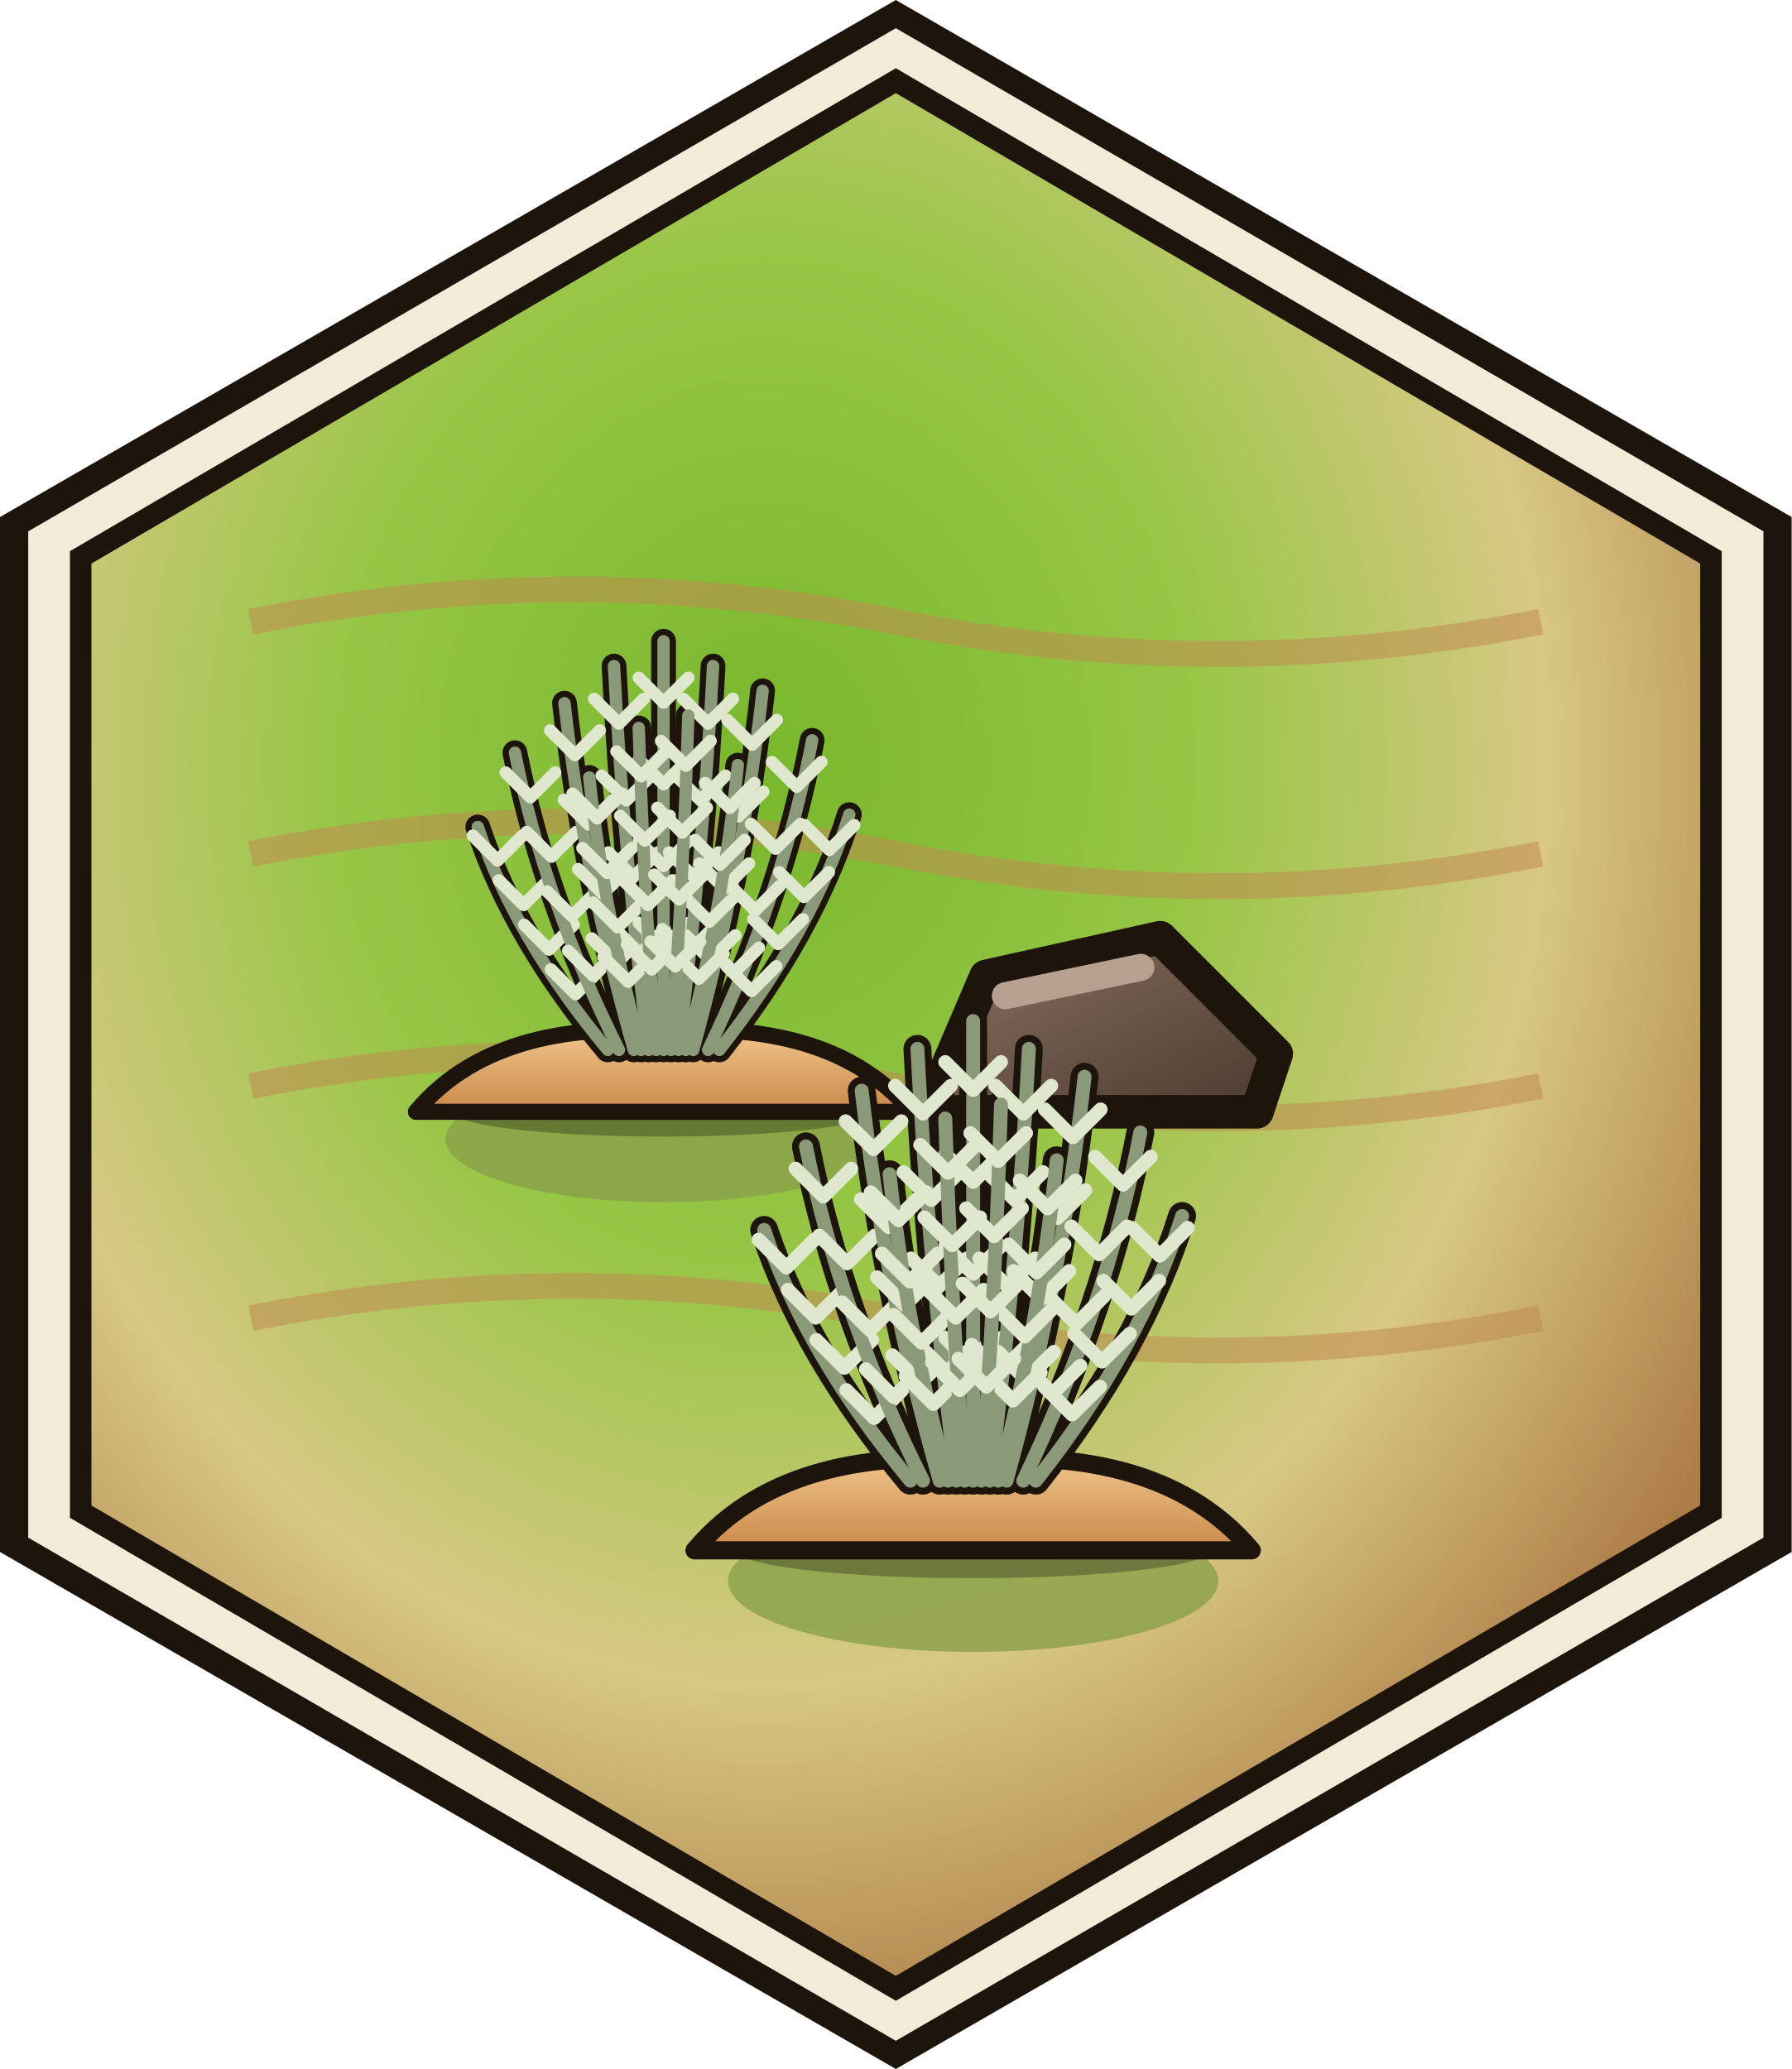
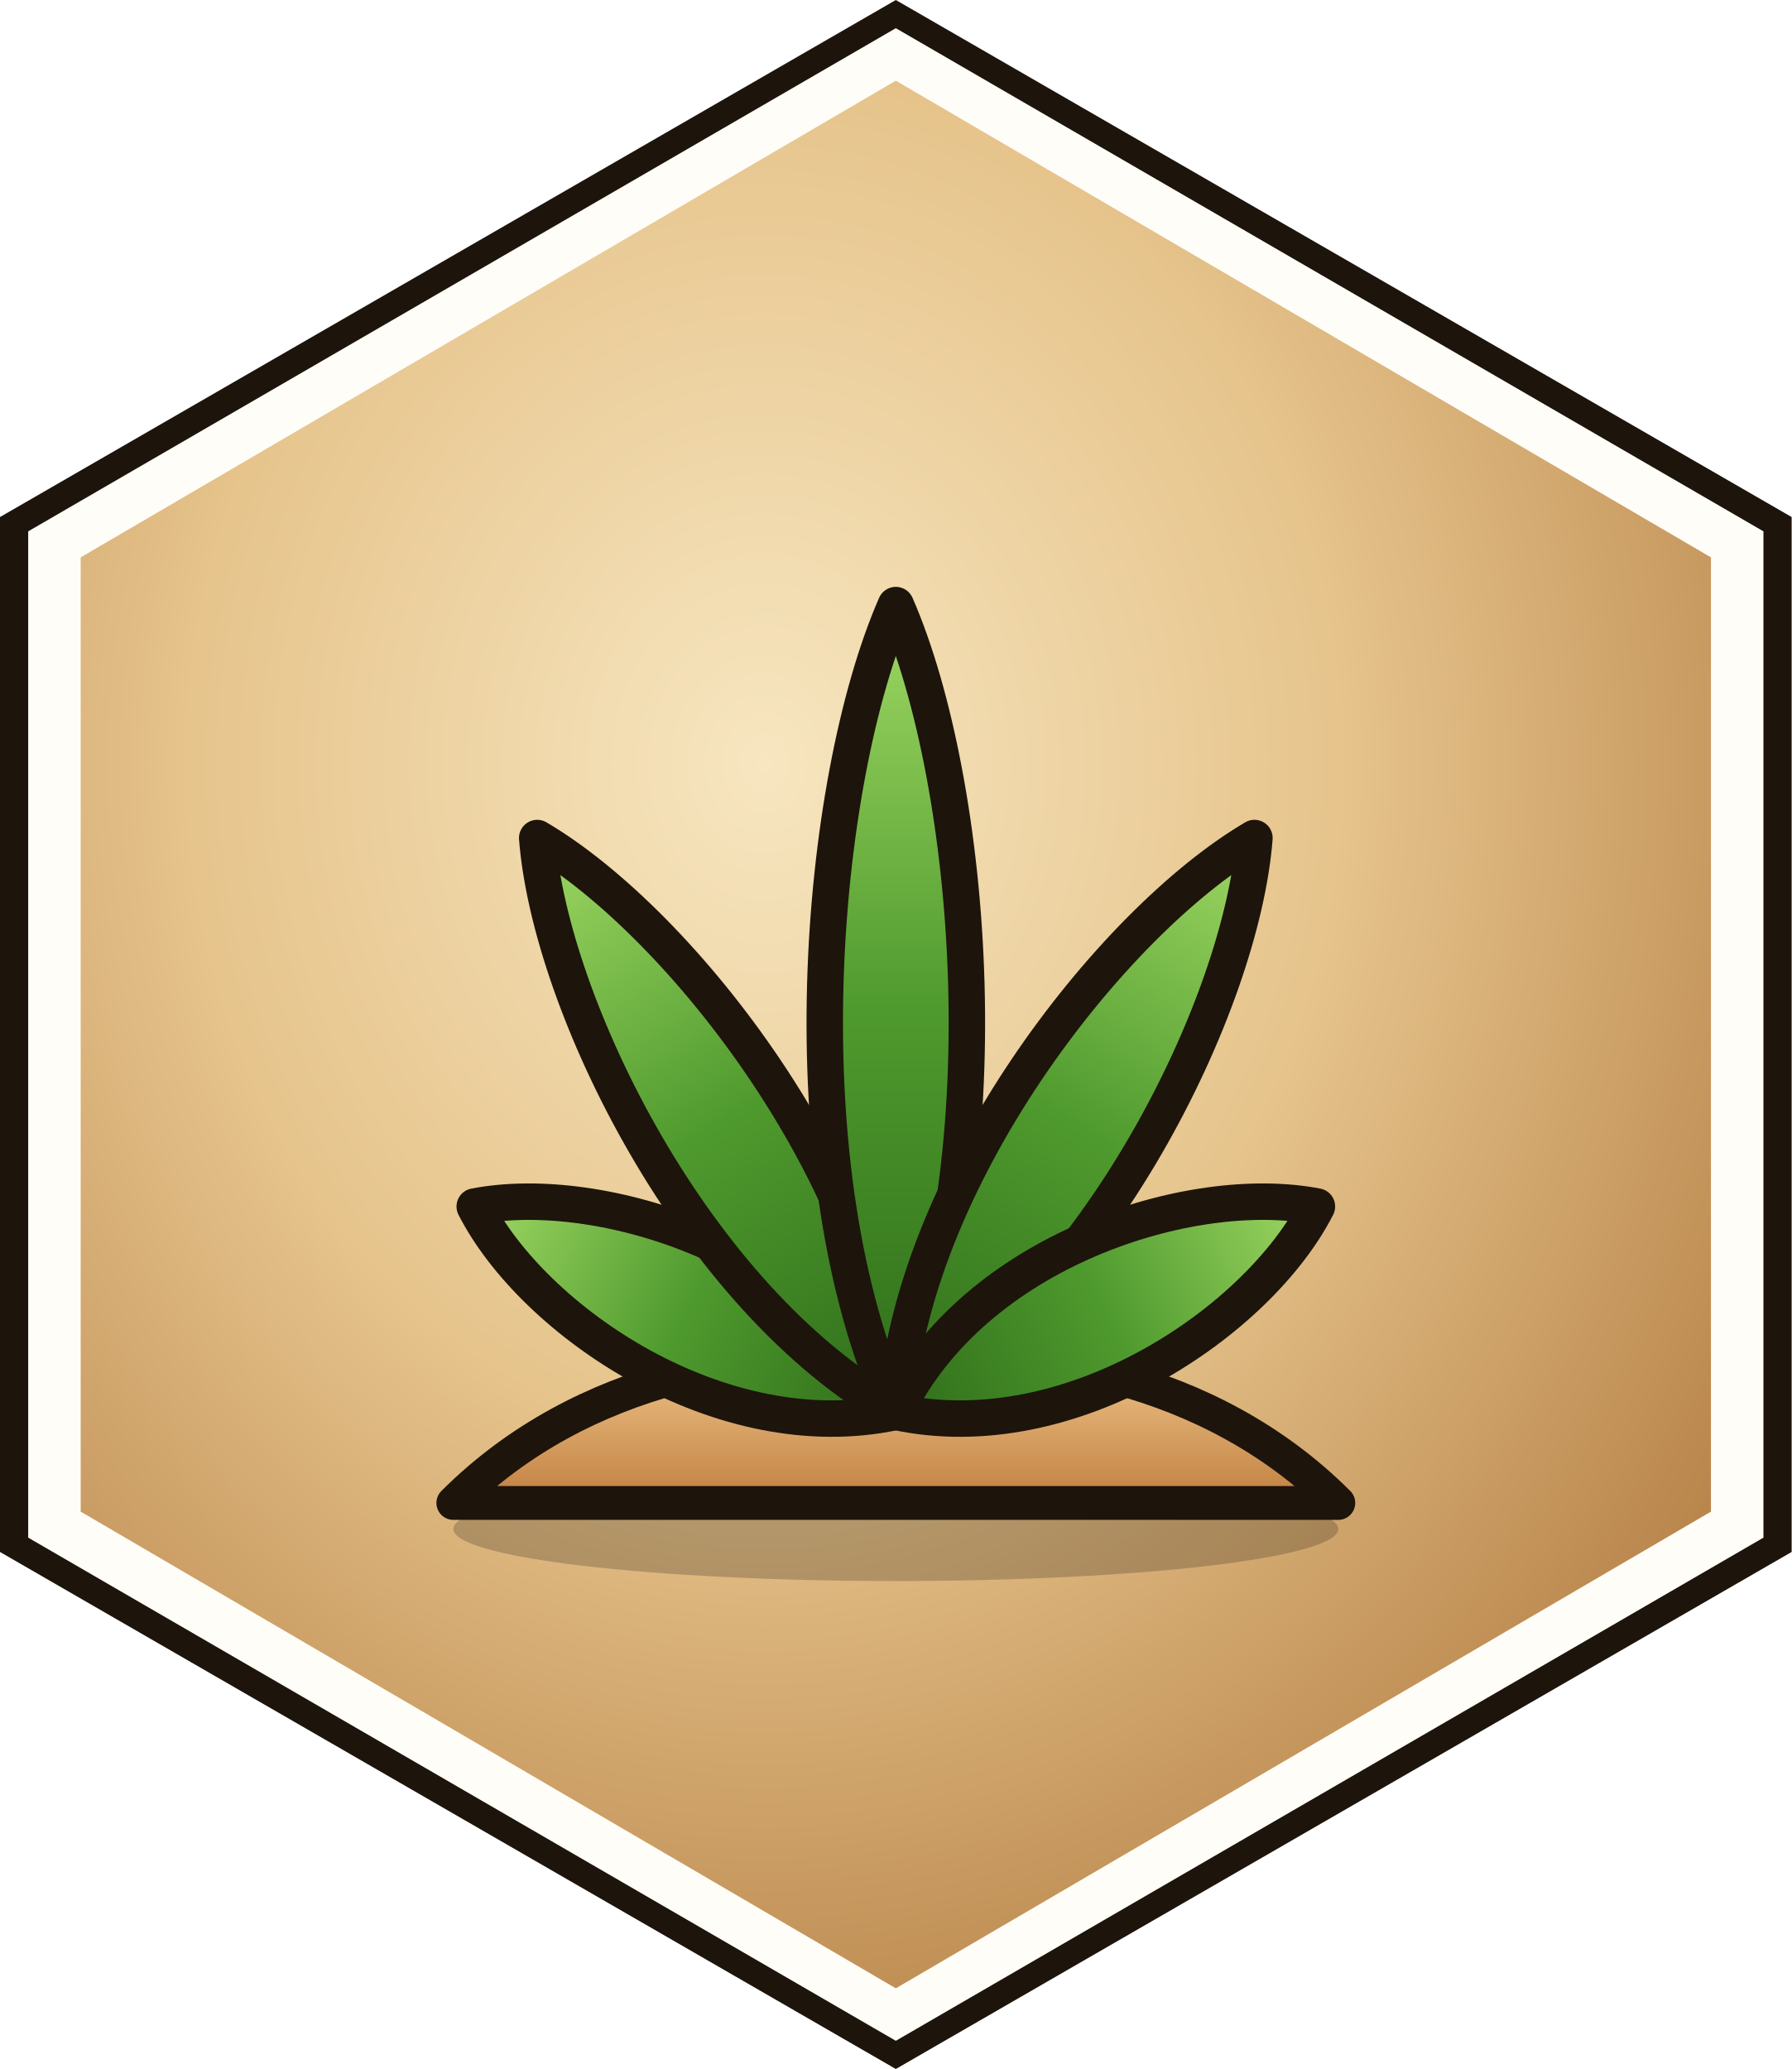
<svg xmlns="http://www.w3.org/2000/svg" viewBox="0 0 413 477" width="413" height="477">
  <defs>
-     <linearGradient id="p0" x1="0" y1="0" x2="0" y2="1">
+     <radialGradient id="p0" cx="42%" cy="36%" r="70%">
+       <stop offset="0.00" stop-color="#f7e6c0" />
+       <stop offset="0.50" stop-color="#e6c48c" />
+       <stop offset="1.00" stop-color="#b8844a" />
+     </radialGradient>
+     <clipPath id="hexclip0_0">
+       <polygon points="206.5,18.6 394.4,128.5 394.4,348.5 206.5,458.4 18.6,348.5 18.6,128.5" />
+     </clipPath>
+     <linearGradient id="p2" x1="0" y1="0" x2="0" y2="1">
+       <stop offset="0.00" stop-color="#9fd864" />
+       <stop offset="0.50" stop-color="#4f9a2e" />
+       <stop offset="1.00" stop-color="#2f6e1a" />
+     </linearGradient>
+     <linearGradient id="p3" x1="0" y1="0" x2="0" y2="1">
      <stop offset="0.00" stop-color="#f0c48a" />
-       <stop offset="1.00" stop-color="#c9894a" />
+       <stop offset="1.00" stop-color="#c08040" />
    </linearGradient>
-     <linearGradient id="p1" x1="0" y1="0" x2="1" y2="1">
-       <stop offset="0.00" stop-color="#8a7262" />
-       <stop offset="1.00" stop-color="#4a3a2e" />
-     </linearGradient>
-     <radialGradient id="p2" cx="42%" cy="36%" r="70%">
-       <stop offset="0.00" stop-color="#78b82c" />
-       <stop offset="0.38" stop-color="#98c646" />
-       <stop offset="0.68" stop-color="#d8c884" />
-       <stop offset="1.00" stop-color="#a87440" />
-     </radialGradient>
  </defs>
  <polygon points="206.5,0.0 413.0,119.2 413.0,357.8 206.5,477.0 0.0,357.8 0.0,119.2" fill="#1d140c" />
-   <polygon points="206.5,6.5 406.5,122.5 406.5,354.5 206.5,470.5 6.5,354.5 6.5,122.5" fill="#f3ead8" />
-   <polygon points="206.5,18.6 394.4,128.5 394.4,348.5 206.5,458.4 18.6,348.5 18.6,128.5" fill="url(#p2)" stroke="#1d140c" stroke-width="4.96" />
-   <g transform="translate(57.8,89.8) scale(2.9736)">
-     <path d="M0 18q25 -5 50 0t50 0" fill="none" stroke="#c08a50" stroke-width="2" opacity="0.55" />
-     <path d="M0 36q25 -5 50 0t50 0" fill="none" stroke="#c08a50" stroke-width="2" opacity="0.55" />
-     <path d="M0 54q25 -5 50 0t50 0" fill="none" stroke="#c08a50" stroke-width="2" opacity="0.55" />
-     <path d="M0 72q25 -5 50 0t50 0" fill="none" stroke="#c08a50" stroke-width="2" opacity="0.55" />
-     <ellipse cx="32" cy="58.112" rx="16.9" ry="4.9" fill="#8aa048" opacity=".8" />
-     <g transform="translate(8.0 12.8) scale(0.48)">
-       <ellipse cx="50" cy="90" rx="34" ry="4" fill="#000" opacity=".28" />
-       <path d="M10 90C20 78 36 76 50 77C64 76 80 78 90 90Z" fill="url(#p0)" stroke="#1d140c" stroke-width="2.6" stroke-linejoin="round" stroke-linecap="round" />
-       <path d="M41.0 80Q26.0 62.0 20.0 44" fill="none" stroke="#1d140c" stroke-width="4" stroke-linecap="round" />
-       <path d="M42.8 80Q30.8 56.0 26.0 32" fill="none" stroke="#1d140c" stroke-width="4" stroke-linecap="round" />
-       <path d="M45.2 80Q37.2 52.0 34.0 24" fill="none" stroke="#1d140c" stroke-width="4" stroke-linecap="round" />
-       <path d="M47.6 80Q43.6 49.0 42.0 18" fill="none" stroke="#1d140c" stroke-width="4" stroke-linecap="round" />
-       <path d="M50.0 80Q50.0 47.0 50.0 14" fill="none" stroke="#1d140c" stroke-width="4" stroke-linecap="round" />
-       <path d="M52.4 80Q56.4 49.0 58.0 18" fill="none" stroke="#1d140c" stroke-width="4" stroke-linecap="round" />
-       <path d="M54.8 80Q62.8 51.0 66.0 22" fill="none" stroke="#1d140c" stroke-width="4" stroke-linecap="round" />
-       <path d="M57.2 80Q69.2 55.0 74.0 30" fill="none" stroke="#1d140c" stroke-width="4" stroke-linecap="round" />
-       <path d="M59.0 80Q74.0 61.0 80.0 42" fill="none" stroke="#1d140c" stroke-width="4" stroke-linecap="round" />
-       <path d="M46.4 80Q40.4 58.0 38.0 36" fill="none" stroke="#1d140c" stroke-width="4" stroke-linecap="round" />
-       <path d="M53.6 80Q59.6 57.0 62.0 34" fill="none" stroke="#1d140c" stroke-width="4" stroke-linecap="round" />
-       <path d="M48.8 80Q46.8 54.0 46.0 28" fill="none" stroke="#1d140c" stroke-width="4" stroke-linecap="round" />
-       <path d="M51.2 80Q53.2 53.0 54.0 26" fill="none" stroke="#1d140c" stroke-width="4" stroke-linecap="round" />
-       <path d="M41.0 80Q26.0 62.0 20.0 44" fill="none" stroke="#8a9a78" stroke-width="2" stroke-linecap="round" />
-       <path d="M35.8 71.0l-4 -4M35.8 71.0l4 -4" stroke="#dfe8cf" stroke-width="2" stroke-linecap="round" />
-       <path d="M31.5 63.8l-4 -4M31.5 63.8l4 -4" stroke="#dfe8cf" stroke-width="2" stroke-linecap="round" />
-       <path d="M27.4 56.6l-4 -4M27.4 56.6l4 -4" stroke="#dfe8cf" stroke-width="2" stroke-linecap="round" />
-       <path d="M23.2 49.4l-4 -4M23.2 49.4l4 -4" stroke="#dfe8cf" stroke-width="2" stroke-linecap="round" />
-       <path d="M42.8 80Q30.8 56.0 26.0 32" fill="none" stroke="#8a9a78" stroke-width="2" stroke-linecap="round" />
-       <path d="M38.6 68.0l-4 -4M38.6 68.0l4 -4" stroke="#dfe8cf" stroke-width="2" stroke-linecap="round" />
-       <path d="M35.2 58.4l-4 -4M35.2 58.4l4 -4" stroke="#dfe8cf" stroke-width="2" stroke-linecap="round" />
-       <path d="M31.9 48.8l-4 -4M31.9 48.8l4 -4" stroke="#dfe8cf" stroke-width="2" stroke-linecap="round" />
-       <path d="M28.5 39.2l-4 -4M28.5 39.2l4 -4" stroke="#dfe8cf" stroke-width="2" stroke-linecap="round" />
-       <path d="M45.2 80Q37.2 52.0 34.0 24" fill="none" stroke="#8a9a78" stroke-width="2" stroke-linecap="round" />
-       <path d="M42.4 66.0l-4 -4M42.4 66.0l4 -4" stroke="#dfe8cf" stroke-width="2" stroke-linecap="round" />
-       <path d="M40.2 54.8l-4 -4M40.2 54.8l4 -4" stroke="#dfe8cf" stroke-width="2" stroke-linecap="round" />
-       <path d="M37.9 43.6l-4 -4M37.9 43.6l4 -4" stroke="#dfe8cf" stroke-width="2" stroke-linecap="round" />
-       <path d="M35.7 32.4l-4 -4M35.7 32.4l4 -4" stroke="#dfe8cf" stroke-width="2" stroke-linecap="round" />
-       <path d="M47.6 80Q43.6 49.0 42.0 18" fill="none" stroke="#8a9a78" stroke-width="2" stroke-linecap="round" />
-       <path d="M46.2 64.5l-4 -4M46.2 64.5l4 -4" stroke="#dfe8cf" stroke-width="2" stroke-linecap="round" />
-       <path d="M45.1 52.1l-4 -4M45.1 52.1l4 -4" stroke="#dfe8cf" stroke-width="2" stroke-linecap="round" />
-       <path d="M44.0 39.7l-4 -4M44.0 39.7l4 -4" stroke="#dfe8cf" stroke-width="2" stroke-linecap="round" />
-       <path d="M42.8 27.3l-4 -4M42.8 27.3l4 -4" stroke="#dfe8cf" stroke-width="2" stroke-linecap="round" />
-       <path d="M50.0 80Q50.0 47.0 50.0 14" fill="none" stroke="#8a9a78" stroke-width="2" stroke-linecap="round" />
-       <path d="M50.0 63.5l-4 -4M50.0 63.5l4 -4" stroke="#dfe8cf" stroke-width="2" stroke-linecap="round" />
-       <path d="M50.0 50.3l-4 -4M50.0 50.3l4 -4" stroke="#dfe8cf" stroke-width="2" stroke-linecap="round" />
-       <path d="M50.0 37.1l-4 -4M50.0 37.1l4 -4" stroke="#dfe8cf" stroke-width="2" stroke-linecap="round" />
-       <path d="M50.0 23.9l-4 -4M50.0 23.9l4 -4" stroke="#dfe8cf" stroke-width="2" stroke-linecap="round" />
-       <path d="M52.4 80Q56.4 49.0 58.0 18" fill="none" stroke="#8a9a78" stroke-width="2" stroke-linecap="round" />
-       <path d="M53.8 64.5l-4 -4M53.8 64.5l4 -4" stroke="#dfe8cf" stroke-width="2" stroke-linecap="round" />
-       <path d="M54.9 52.1l-4 -4M54.9 52.1l4 -4" stroke="#dfe8cf" stroke-width="2" stroke-linecap="round" />
-       <path d="M56.0 39.7l-4 -4M56.0 39.7l4 -4" stroke="#dfe8cf" stroke-width="2" stroke-linecap="round" />
-       <path d="M57.2 27.3l-4 -4M57.2 27.3l4 -4" stroke="#dfe8cf" stroke-width="2" stroke-linecap="round" />
-       <path d="M54.8 80Q62.8 51.0 66.0 22" fill="none" stroke="#8a9a78" stroke-width="2" stroke-linecap="round" />
-       <path d="M57.6 65.5l-4 -4M57.6 65.5l4 -4" stroke="#dfe8cf" stroke-width="2" stroke-linecap="round" />
-       <path d="M59.8 53.9l-4 -4M59.8 53.9l4 -4" stroke="#dfe8cf" stroke-width="2" stroke-linecap="round" />
-       <path d="M62.1 42.3l-4 -4M62.1 42.3l4 -4" stroke="#dfe8cf" stroke-width="2" stroke-linecap="round" />
-       <path d="M64.3 30.7l-4 -4M64.3 30.7l4 -4" stroke="#dfe8cf" stroke-width="2" stroke-linecap="round" />
-       <path d="M57.2 80Q69.2 55.0 74.0 30" fill="none" stroke="#8a9a78" stroke-width="2" stroke-linecap="round" />
-       <path d="M61.4 67.5l-4 -4M61.4 67.5l4 -4" stroke="#dfe8cf" stroke-width="2" stroke-linecap="round" />
-       <path d="M64.8 57.5l-4 -4M64.8 57.5l4 -4" stroke="#dfe8cf" stroke-width="2" stroke-linecap="round" />
-       <path d="M68.1 47.5l-4 -4M68.1 47.5l4 -4" stroke="#dfe8cf" stroke-width="2" stroke-linecap="round" />
-       <path d="M71.5 37.5l-4 -4M71.5 37.5l4 -4" stroke="#dfe8cf" stroke-width="2" stroke-linecap="round" />
-       <path d="M59.0 80Q74.0 61.0 80.0 42" fill="none" stroke="#8a9a78" stroke-width="2" stroke-linecap="round" />
-       <path d="M64.2 70.5l-4 -4M64.2 70.5l4 -4" stroke="#dfe8cf" stroke-width="2" stroke-linecap="round" />
-       <path d="M68.5 62.9l-4 -4M68.5 62.9l4 -4" stroke="#dfe8cf" stroke-width="2" stroke-linecap="round" />
-       <path d="M72.7 55.3l-4 -4M72.7 55.3l4 -4" stroke="#dfe8cf" stroke-width="2" stroke-linecap="round" />
-       <path d="M76.8 47.7l-4 -4M76.8 47.7l4 -4" stroke="#dfe8cf" stroke-width="2" stroke-linecap="round" />
-       <path d="M46.4 80Q40.4 58.0 38.0 36" fill="none" stroke="#8a9a78" stroke-width="2" stroke-linecap="round" />
-       <path d="M44.3 69.0l-4 -4M44.3 69.0l4 -4" stroke="#dfe8cf" stroke-width="2" stroke-linecap="round" />
-       <path d="M42.6 60.2l-4 -4M42.6 60.2l4 -4" stroke="#dfe8cf" stroke-width="2" stroke-linecap="round" />
-       <path d="M40.9 51.4l-4 -4M40.9 51.4l4 -4" stroke="#dfe8cf" stroke-width="2" stroke-linecap="round" />
-       <path d="M39.3 42.6l-4 -4M39.3 42.6l4 -4" stroke="#dfe8cf" stroke-width="2" stroke-linecap="round" />
-       <path d="M53.6 80Q59.6 57.0 62.0 34" fill="none" stroke="#8a9a78" stroke-width="2" stroke-linecap="round" />
-       <path d="M55.7 68.5l-4 -4M55.7 68.5l4 -4" stroke="#dfe8cf" stroke-width="2" stroke-linecap="round" />
-       <path d="M57.4 59.3l-4 -4M57.4 59.3l4 -4" stroke="#dfe8cf" stroke-width="2" stroke-linecap="round" />
-       <path d="M59.1 50.1l-4 -4M59.1 50.1l4 -4" stroke="#dfe8cf" stroke-width="2" stroke-linecap="round" />
-       <path d="M60.7 40.9l-4 -4M60.7 40.9l4 -4" stroke="#dfe8cf" stroke-width="2" stroke-linecap="round" />
-       <path d="M48.8 80Q46.8 54.0 46.0 28" fill="none" stroke="#8a9a78" stroke-width="2" stroke-linecap="round" />
-       <path d="M48.1 67.0l-4 -4M48.1 67.0l4 -4" stroke="#dfe8cf" stroke-width="2" stroke-linecap="round" />
-       <path d="M47.5 56.6l-4 -4M47.5 56.6l4 -4" stroke="#dfe8cf" stroke-width="2" stroke-linecap="round" />
-       <path d="M47.0 46.2l-4 -4M47.0 46.2l4 -4" stroke="#dfe8cf" stroke-width="2" stroke-linecap="round" />
-       <path d="M46.4 35.8l-4 -4M46.4 35.8l4 -4" stroke="#dfe8cf" stroke-width="2" stroke-linecap="round" />
-       <path d="M51.2 80Q53.2 53.0 54.0 26" fill="none" stroke="#8a9a78" stroke-width="2" stroke-linecap="round" />
-       <path d="M51.9 66.5l-4 -4M51.9 66.5l4 -4" stroke="#dfe8cf" stroke-width="2" stroke-linecap="round" />
-       <path d="M52.5 55.7l-4 -4M52.5 55.7l4 -4" stroke="#dfe8cf" stroke-width="2" stroke-linecap="round" />
-       <path d="M53.0 44.9l-4 -4M53.0 44.9l4 -4" stroke="#dfe8cf" stroke-width="2" stroke-linecap="round" />
-       <path d="M53.6 34.1l-4 -4M53.6 34.1l4 -4" stroke="#dfe8cf" stroke-width="2" stroke-linecap="round" />
-     </g>
-     <path d="M52.5 56L57.0 45.5L70.5 42.5L79.5 51.5L78.0 56Z" fill="url(#p1)" stroke="#1d140c" stroke-width="2.6" stroke-linejoin="round" stroke-linecap="round" />
-     <path d="M58.5 47.0L69.0 44.8" stroke="#b8a090" stroke-width="2.1" stroke-linecap="round" />
-     <ellipse cx="56" cy="92.376" rx="19.0" ry="5.5" fill="#8aa048" opacity=".8" />
-     <g transform="translate(29.0 41.4) scale(0.54)">
-       <ellipse cx="50" cy="90" rx="34" ry="4" fill="#000" opacity=".28" />
-       <path d="M10 90C20 78 36 76 50 77C64 76 80 78 90 90Z" fill="url(#p0)" stroke="#1d140c" stroke-width="2.6" stroke-linejoin="round" stroke-linecap="round" />
-       <path d="M41.0 80Q26.0 62.0 20.0 44" fill="none" stroke="#1d140c" stroke-width="4" stroke-linecap="round" />
-       <path d="M42.8 80Q30.8 56.0 26.0 32" fill="none" stroke="#1d140c" stroke-width="4" stroke-linecap="round" />
-       <path d="M45.2 80Q37.2 52.0 34.0 24" fill="none" stroke="#1d140c" stroke-width="4" stroke-linecap="round" />
-       <path d="M47.6 80Q43.6 49.0 42.0 18" fill="none" stroke="#1d140c" stroke-width="4" stroke-linecap="round" />
-       <path d="M50.0 80Q50.0 47.0 50.0 14" fill="none" stroke="#1d140c" stroke-width="4" stroke-linecap="round" />
-       <path d="M52.4 80Q56.4 49.0 58.0 18" fill="none" stroke="#1d140c" stroke-width="4" stroke-linecap="round" />
-       <path d="M54.8 80Q62.8 51.0 66.0 22" fill="none" stroke="#1d140c" stroke-width="4" stroke-linecap="round" />
-       <path d="M57.2 80Q69.2 55.0 74.0 30" fill="none" stroke="#1d140c" stroke-width="4" stroke-linecap="round" />
-       <path d="M59.0 80Q74.0 61.0 80.0 42" fill="none" stroke="#1d140c" stroke-width="4" stroke-linecap="round" />
-       <path d="M46.4 80Q40.4 58.0 38.0 36" fill="none" stroke="#1d140c" stroke-width="4" stroke-linecap="round" />
-       <path d="M53.6 80Q59.6 57.0 62.0 34" fill="none" stroke="#1d140c" stroke-width="4" stroke-linecap="round" />
-       <path d="M48.8 80Q46.8 54.0 46.0 28" fill="none" stroke="#1d140c" stroke-width="4" stroke-linecap="round" />
-       <path d="M51.2 80Q53.2 53.0 54.0 26" fill="none" stroke="#1d140c" stroke-width="4" stroke-linecap="round" />
-       <path d="M41.0 80Q26.0 62.0 20.0 44" fill="none" stroke="#8a9a78" stroke-width="2" stroke-linecap="round" />
-       <path d="M35.8 71.0l-4 -4M35.8 71.0l4 -4" stroke="#dfe8cf" stroke-width="2" stroke-linecap="round" />
-       <path d="M31.5 63.8l-4 -4M31.5 63.8l4 -4" stroke="#dfe8cf" stroke-width="2" stroke-linecap="round" />
-       <path d="M27.4 56.6l-4 -4M27.4 56.6l4 -4" stroke="#dfe8cf" stroke-width="2" stroke-linecap="round" />
-       <path d="M23.2 49.4l-4 -4M23.2 49.4l4 -4" stroke="#dfe8cf" stroke-width="2" stroke-linecap="round" />
-       <path d="M42.8 80Q30.8 56.0 26.0 32" fill="none" stroke="#8a9a78" stroke-width="2" stroke-linecap="round" />
-       <path d="M38.6 68.0l-4 -4M38.6 68.0l4 -4" stroke="#dfe8cf" stroke-width="2" stroke-linecap="round" />
-       <path d="M35.2 58.4l-4 -4M35.2 58.4l4 -4" stroke="#dfe8cf" stroke-width="2" stroke-linecap="round" />
-       <path d="M31.9 48.8l-4 -4M31.9 48.8l4 -4" stroke="#dfe8cf" stroke-width="2" stroke-linecap="round" />
-       <path d="M28.5 39.2l-4 -4M28.5 39.2l4 -4" stroke="#dfe8cf" stroke-width="2" stroke-linecap="round" />
-       <path d="M45.2 80Q37.2 52.0 34.0 24" fill="none" stroke="#8a9a78" stroke-width="2" stroke-linecap="round" />
-       <path d="M42.4 66.0l-4 -4M42.4 66.0l4 -4" stroke="#dfe8cf" stroke-width="2" stroke-linecap="round" />
-       <path d="M40.2 54.8l-4 -4M40.2 54.8l4 -4" stroke="#dfe8cf" stroke-width="2" stroke-linecap="round" />
-       <path d="M37.9 43.6l-4 -4M37.9 43.6l4 -4" stroke="#dfe8cf" stroke-width="2" stroke-linecap="round" />
-       <path d="M35.7 32.4l-4 -4M35.7 32.4l4 -4" stroke="#dfe8cf" stroke-width="2" stroke-linecap="round" />
-       <path d="M47.6 80Q43.6 49.0 42.0 18" fill="none" stroke="#8a9a78" stroke-width="2" stroke-linecap="round" />
-       <path d="M46.2 64.5l-4 -4M46.2 64.5l4 -4" stroke="#dfe8cf" stroke-width="2" stroke-linecap="round" />
-       <path d="M45.1 52.1l-4 -4M45.1 52.1l4 -4" stroke="#dfe8cf" stroke-width="2" stroke-linecap="round" />
-       <path d="M44.0 39.7l-4 -4M44.0 39.7l4 -4" stroke="#dfe8cf" stroke-width="2" stroke-linecap="round" />
-       <path d="M42.8 27.3l-4 -4M42.8 27.3l4 -4" stroke="#dfe8cf" stroke-width="2" stroke-linecap="round" />
-       <path d="M50.0 80Q50.0 47.0 50.0 14" fill="none" stroke="#8a9a78" stroke-width="2" stroke-linecap="round" />
-       <path d="M50.0 63.5l-4 -4M50.0 63.5l4 -4" stroke="#dfe8cf" stroke-width="2" stroke-linecap="round" />
-       <path d="M50.0 50.3l-4 -4M50.0 50.3l4 -4" stroke="#dfe8cf" stroke-width="2" stroke-linecap="round" />
-       <path d="M50.0 37.1l-4 -4M50.0 37.1l4 -4" stroke="#dfe8cf" stroke-width="2" stroke-linecap="round" />
-       <path d="M50.0 23.9l-4 -4M50.0 23.9l4 -4" stroke="#dfe8cf" stroke-width="2" stroke-linecap="round" />
-       <path d="M52.4 80Q56.4 49.0 58.0 18" fill="none" stroke="#8a9a78" stroke-width="2" stroke-linecap="round" />
-       <path d="M53.8 64.5l-4 -4M53.8 64.5l4 -4" stroke="#dfe8cf" stroke-width="2" stroke-linecap="round" />
-       <path d="M54.9 52.1l-4 -4M54.9 52.1l4 -4" stroke="#dfe8cf" stroke-width="2" stroke-linecap="round" />
-       <path d="M56.0 39.7l-4 -4M56.0 39.7l4 -4" stroke="#dfe8cf" stroke-width="2" stroke-linecap="round" />
-       <path d="M57.2 27.3l-4 -4M57.2 27.3l4 -4" stroke="#dfe8cf" stroke-width="2" stroke-linecap="round" />
-       <path d="M54.8 80Q62.8 51.0 66.0 22" fill="none" stroke="#8a9a78" stroke-width="2" stroke-linecap="round" />
-       <path d="M57.6 65.5l-4 -4M57.6 65.5l4 -4" stroke="#dfe8cf" stroke-width="2" stroke-linecap="round" />
-       <path d="M59.8 53.9l-4 -4M59.8 53.9l4 -4" stroke="#dfe8cf" stroke-width="2" stroke-linecap="round" />
-       <path d="M62.1 42.3l-4 -4M62.1 42.3l4 -4" stroke="#dfe8cf" stroke-width="2" stroke-linecap="round" />
-       <path d="M64.3 30.7l-4 -4M64.3 30.7l4 -4" stroke="#dfe8cf" stroke-width="2" stroke-linecap="round" />
-       <path d="M57.2 80Q69.2 55.0 74.0 30" fill="none" stroke="#8a9a78" stroke-width="2" stroke-linecap="round" />
-       <path d="M61.4 67.5l-4 -4M61.4 67.5l4 -4" stroke="#dfe8cf" stroke-width="2" stroke-linecap="round" />
-       <path d="M64.8 57.5l-4 -4M64.8 57.5l4 -4" stroke="#dfe8cf" stroke-width="2" stroke-linecap="round" />
-       <path d="M68.1 47.5l-4 -4M68.1 47.5l4 -4" stroke="#dfe8cf" stroke-width="2" stroke-linecap="round" />
-       <path d="M71.5 37.5l-4 -4M71.5 37.5l4 -4" stroke="#dfe8cf" stroke-width="2" stroke-linecap="round" />
-       <path d="M59.0 80Q74.0 61.0 80.0 42" fill="none" stroke="#8a9a78" stroke-width="2" stroke-linecap="round" />
-       <path d="M64.2 70.5l-4 -4M64.2 70.5l4 -4" stroke="#dfe8cf" stroke-width="2" stroke-linecap="round" />
-       <path d="M68.5 62.9l-4 -4M68.5 62.9l4 -4" stroke="#dfe8cf" stroke-width="2" stroke-linecap="round" />
-       <path d="M72.7 55.3l-4 -4M72.7 55.3l4 -4" stroke="#dfe8cf" stroke-width="2" stroke-linecap="round" />
-       <path d="M76.8 47.7l-4 -4M76.8 47.7l4 -4" stroke="#dfe8cf" stroke-width="2" stroke-linecap="round" />
-       <path d="M46.4 80Q40.4 58.0 38.0 36" fill="none" stroke="#8a9a78" stroke-width="2" stroke-linecap="round" />
-       <path d="M44.3 69.0l-4 -4M44.3 69.0l4 -4" stroke="#dfe8cf" stroke-width="2" stroke-linecap="round" />
-       <path d="M42.6 60.2l-4 -4M42.6 60.2l4 -4" stroke="#dfe8cf" stroke-width="2" stroke-linecap="round" />
-       <path d="M40.9 51.4l-4 -4M40.9 51.4l4 -4" stroke="#dfe8cf" stroke-width="2" stroke-linecap="round" />
-       <path d="M39.3 42.6l-4 -4M39.3 42.6l4 -4" stroke="#dfe8cf" stroke-width="2" stroke-linecap="round" />
-       <path d="M53.6 80Q59.6 57.0 62.0 34" fill="none" stroke="#8a9a78" stroke-width="2" stroke-linecap="round" />
-       <path d="M55.7 68.5l-4 -4M55.7 68.5l4 -4" stroke="#dfe8cf" stroke-width="2" stroke-linecap="round" />
-       <path d="M57.4 59.3l-4 -4M57.4 59.3l4 -4" stroke="#dfe8cf" stroke-width="2" stroke-linecap="round" />
-       <path d="M59.1 50.1l-4 -4M59.1 50.1l4 -4" stroke="#dfe8cf" stroke-width="2" stroke-linecap="round" />
-       <path d="M60.7 40.9l-4 -4M60.7 40.9l4 -4" stroke="#dfe8cf" stroke-width="2" stroke-linecap="round" />
-       <path d="M48.8 80Q46.8 54.0 46.0 28" fill="none" stroke="#8a9a78" stroke-width="2" stroke-linecap="round" />
-       <path d="M48.1 67.0l-4 -4M48.1 67.0l4 -4" stroke="#dfe8cf" stroke-width="2" stroke-linecap="round" />
-       <path d="M47.5 56.6l-4 -4M47.5 56.6l4 -4" stroke="#dfe8cf" stroke-width="2" stroke-linecap="round" />
-       <path d="M47.0 46.2l-4 -4M47.0 46.2l4 -4" stroke="#dfe8cf" stroke-width="2" stroke-linecap="round" />
-       <path d="M46.4 35.8l-4 -4M46.4 35.8l4 -4" stroke="#dfe8cf" stroke-width="2" stroke-linecap="round" />
-       <path d="M51.2 80Q53.2 53.0 54.0 26" fill="none" stroke="#8a9a78" stroke-width="2" stroke-linecap="round" />
-       <path d="M51.9 66.5l-4 -4M51.9 66.5l4 -4" stroke="#dfe8cf" stroke-width="2" stroke-linecap="round" />
-       <path d="M52.5 55.7l-4 -4M52.5 55.7l4 -4" stroke="#dfe8cf" stroke-width="2" stroke-linecap="round" />
-       <path d="M53.0 44.9l-4 -4M53.0 44.9l4 -4" stroke="#dfe8cf" stroke-width="2" stroke-linecap="round" />
-       <path d="M53.6 34.1l-4 -4M53.6 34.1l4 -4" stroke="#dfe8cf" stroke-width="2" stroke-linecap="round" />
-     </g>
+   <polygon points="206.5,6.5 406.5,122.5 406.5,354.5 206.5,470.5 6.5,354.5 6.5,122.5" fill="#fffdf8" />
+   <polygon points="206.5,18.6 394.4,128.5 394.4,348.5 206.5,458.4 18.6,348.5 18.6,128.5" fill="url(#p0)" />
+   <g transform="translate(56.5,88.5) scale(3)">
+     <ellipse cx="50" cy="88" rx="34" ry="4" fill="#000" opacity=".2" />
+     <path d="M16 86C26 76 40 74 50 75C60 74 74 76 84 86Z" fill="url(#p3)" stroke="#1d140c" stroke-width="2.6" stroke-linejoin="round" />
+     <path transform="translate(50 79) rotate(-64)" d="M0 0C8.5 -10.8 5.95 -28.1 0 -36C-5.95 -28.1 -8.5 -10.8 0 0Z" fill="url(#p2)" stroke="#1d140c" stroke-width="2.8" stroke-linejoin="round" />
+     <path transform="translate(50 79) rotate(-32)" d="M0 0C8.5 -15.6 5.95 -40.6 0 -52C-5.95 -40.6 -8.5 -15.6 0 0Z" fill="url(#p2)" stroke="#1d140c" stroke-width="2.8" stroke-linejoin="round" />
+     <path transform="translate(50 79) rotate(0)" d="M0 0C8.5 -18.6 5.95 -48.4 0 -62C-5.95 -48.4 -8.5 -18.6 0 0Z" fill="url(#p2)" stroke="#1d140c" stroke-width="2.8" stroke-linejoin="round" />
+     <path transform="translate(50 79) rotate(32)" d="M0 0C8.5 -15.6 5.95 -40.6 0 -52C-5.95 -40.6 -8.5 -15.6 0 0Z" fill="url(#p2)" stroke="#1d140c" stroke-width="2.8" stroke-linejoin="round" />
+     <path transform="translate(50 79) rotate(64)" d="M0 0C8.5 -10.8 5.95 -28.1 0 -36C-5.95 -28.1 -8.5 -10.8 0 0Z" fill="url(#p2)" stroke="#1d140c" stroke-width="2.8" stroke-linejoin="round" />
  </g>
</svg>
